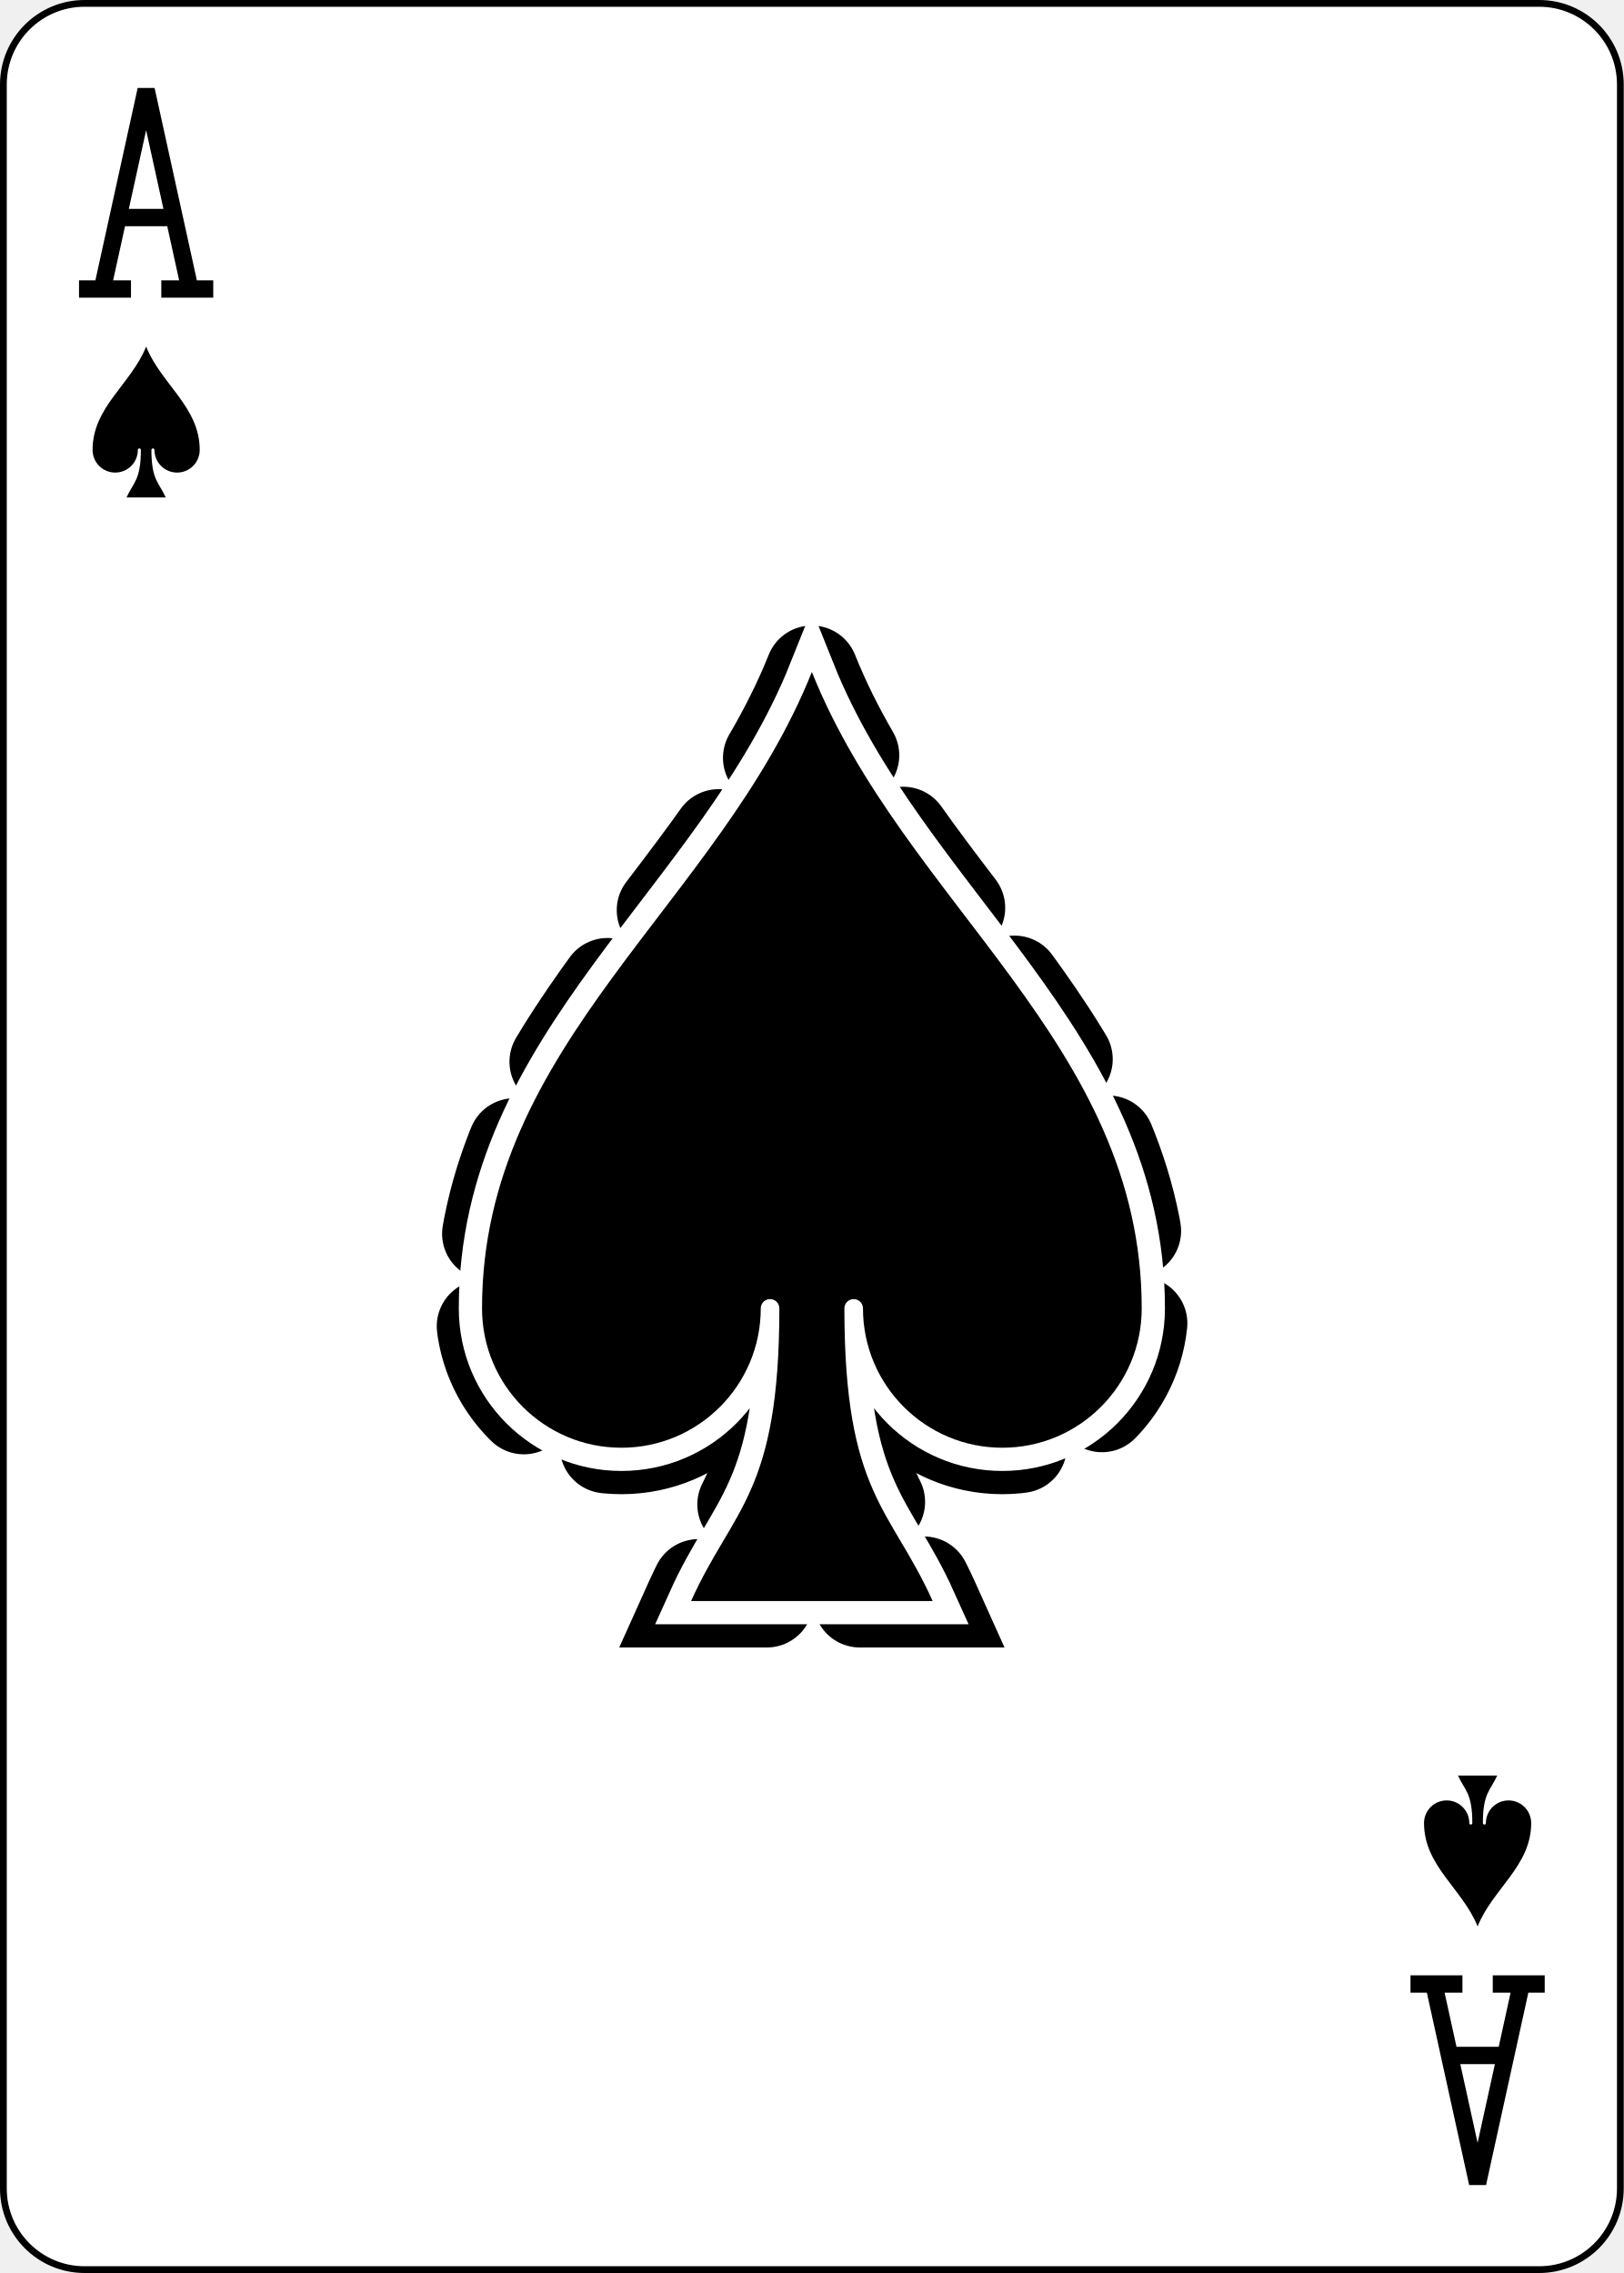
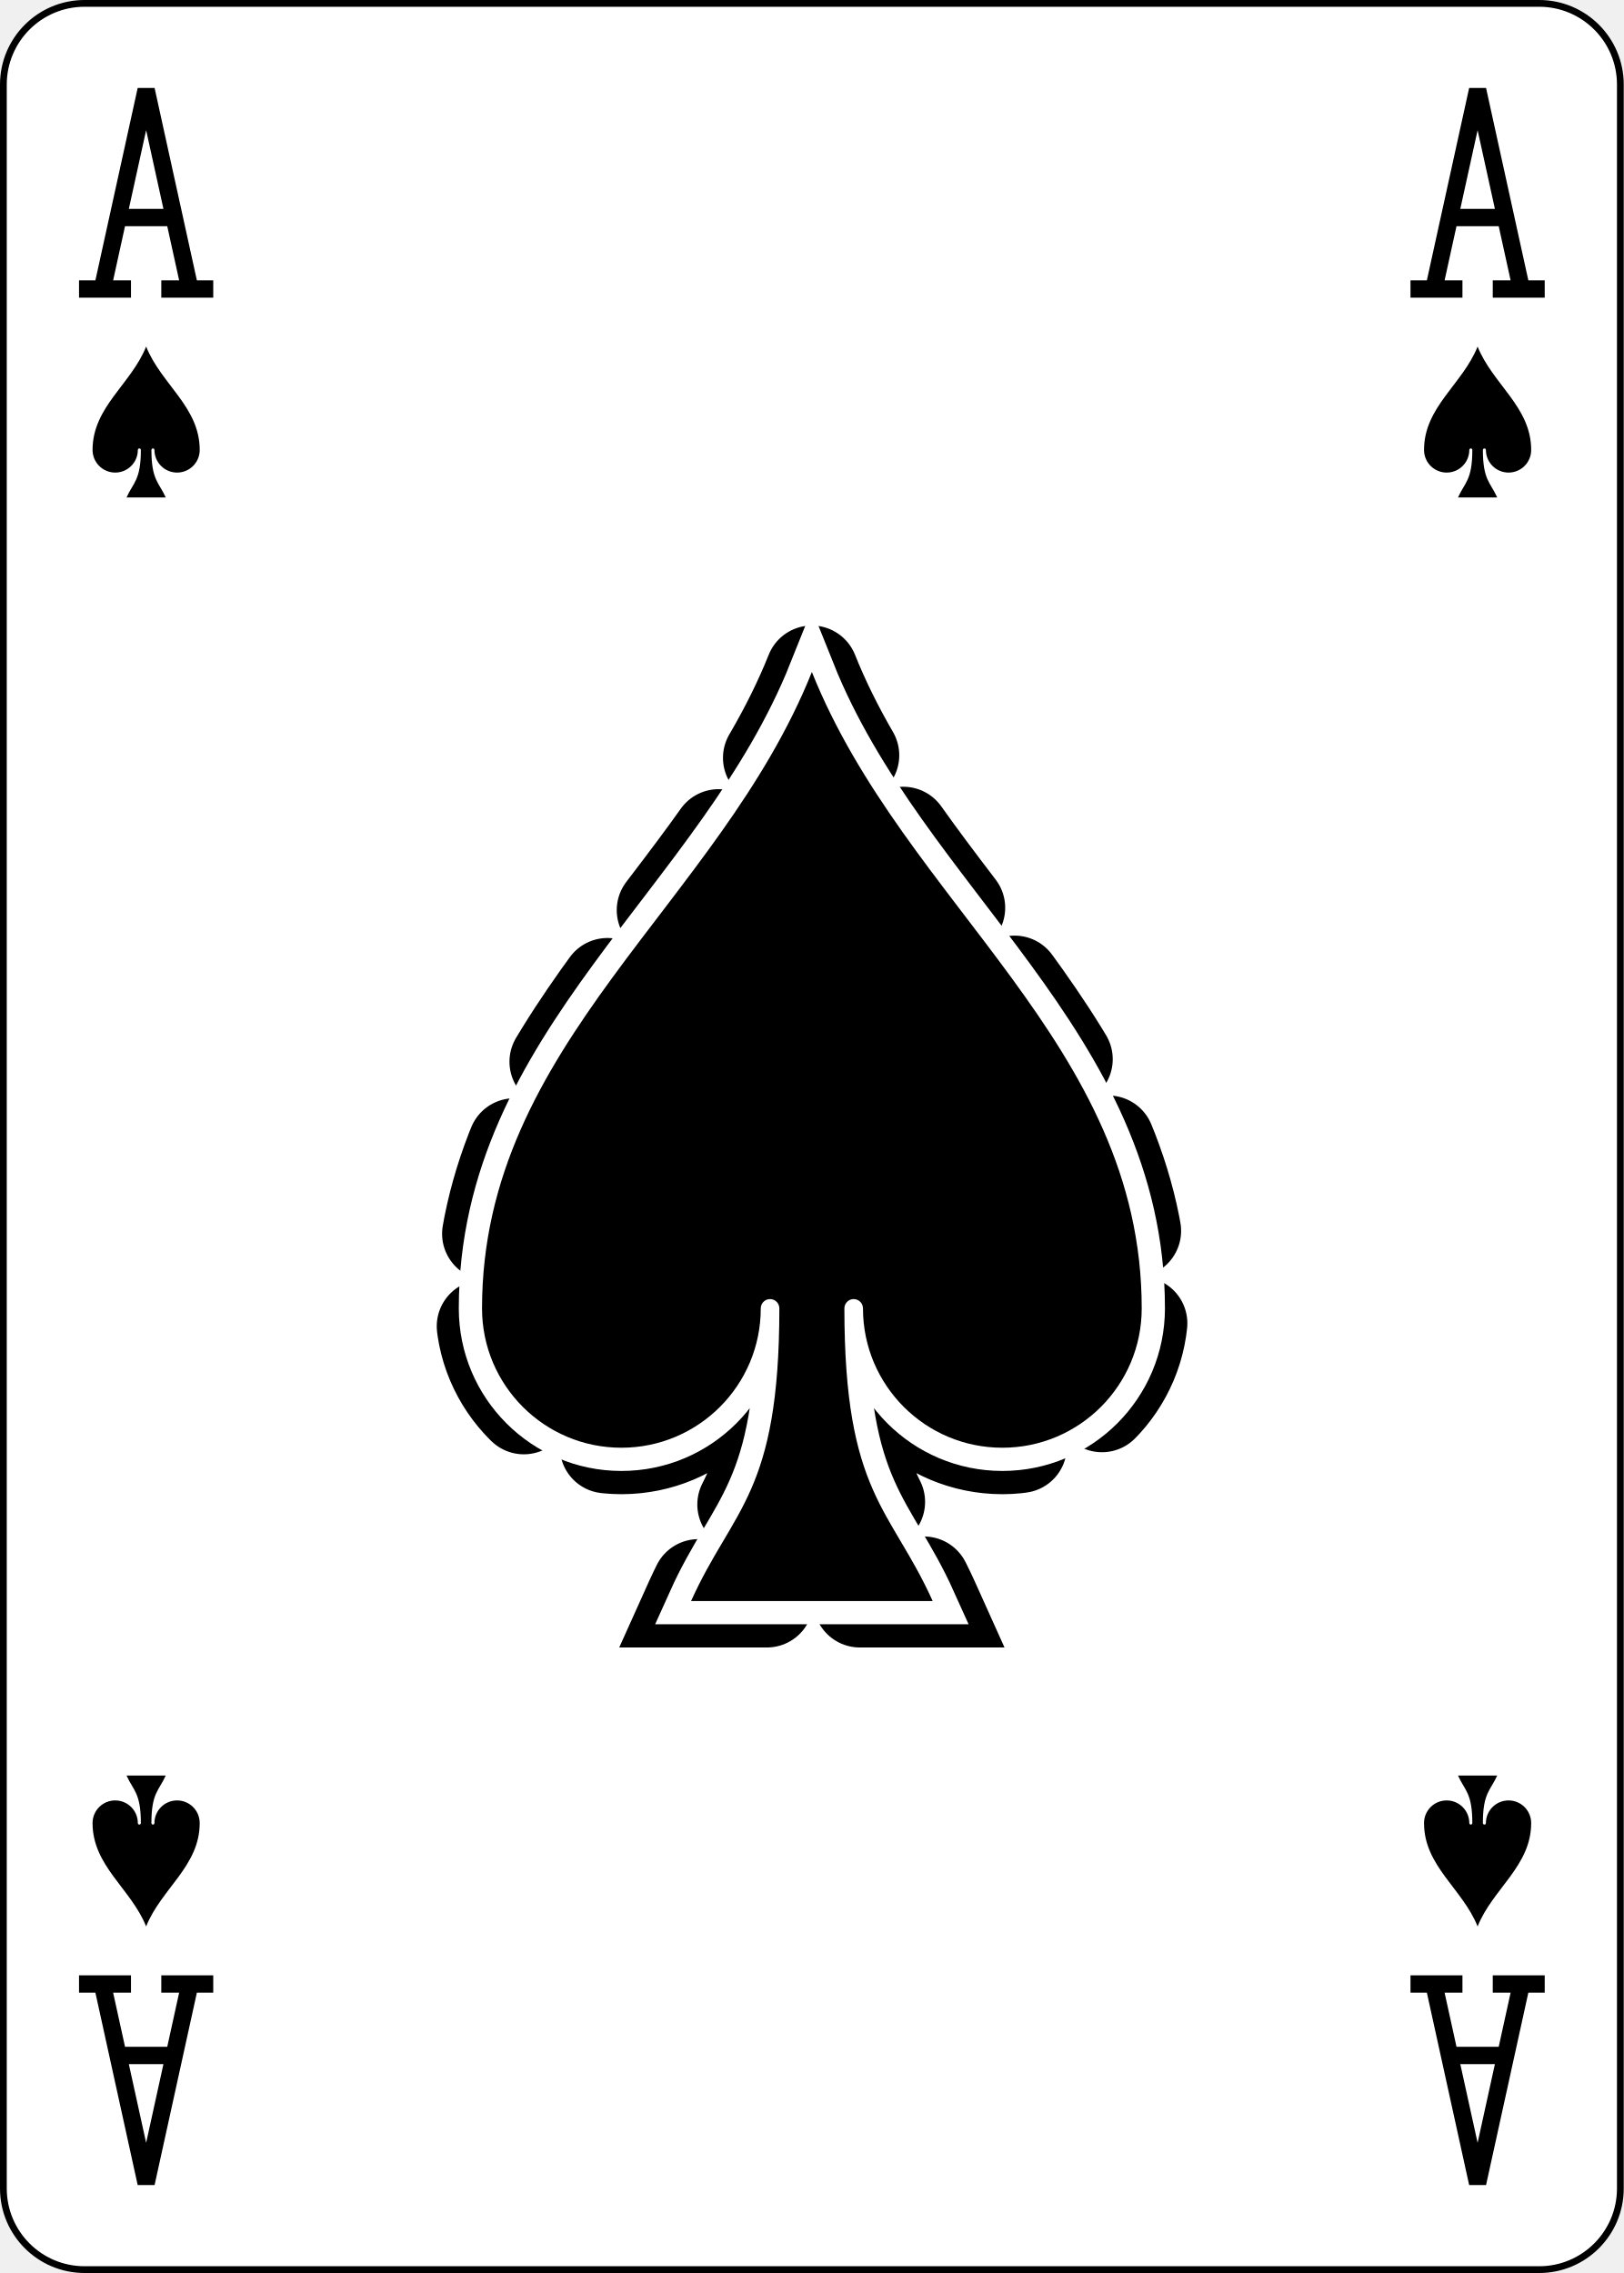
<svg xmlns="http://www.w3.org/2000/svg" xmlns:xlink="http://www.w3.org/1999/xlink" class="card" face="AS" height="3.5in" preserveAspectRatio="none" viewBox="-120 -168 240 336" width="2.5in">
  <defs>
    <symbol id="VSA" viewBox="-500 -500 1000 1000" preserveAspectRatio="xMinYMid">
      <path d="M-270 460L-110 460M-200 450L0 -460L200 450M110 460L270 460M-120 130L120 130" stroke="black" stroke-width="80" stroke-linecap="square" stroke-miterlimit="1.5" fill="none" />
    </symbol>
    <symbol id="SSA" viewBox="-600 -600 1200 1200" preserveAspectRatio="xMinYMid">
      <path d="M0 -500C100 -250 355 -100 355 185A150 150 0 0 1 55 185A10 10 0 0 0 35 185C35 385 85 400 130 500L-130 500C-85 400 -35 385 -35 185A10 10 0 0 0 -55 185A150 150 0 0 1 -355 185C-355 -100 -100 -250 0 -500Z" />
    </symbol>
  </defs>
  <rect width="239" height="335" x="-119.5" y="-167.5" rx="12" ry="12" fill="white" stroke="black" />
  <use xlink:href="#SSA" fill="black" height="164.8" width="164.8" x="-82.4" y="-82.4" stroke="black" stroke-width="100" stroke-dasharray="100,100" stroke-linecap="round" />
  <use xlink:href="#SSA" fill="black" height="164.8" width="164.8" x="-82.4" y="-82.4" stroke="white" stroke-width="50" />
  <use xlink:href="#SSA" fill="black" height="164.8" width="164.8" x="-82.4" y="-82.4" />
  <use xlink:href="#VSA" height="32" width="32" x="-114.4" y="-156" />
+   <use xlink:href="#VSA" height="32" width="32" x="82.4" y="-156" />
  <use xlink:href="#SSA" fill="black" height="26.769" width="26.769" x="-111.784" y="-119" />
+   <use xlink:href="#SSA" fill="black" height="26.769" width="26.769" x="85.016" y="-119" />
  <g transform="rotate(180)">
    <use xlink:href="#VSA" height="32" width="32" x="-114.4" y="-156" />
+     <use xlink:href="#VSA" height="32" width="32" x="82.4" y="-156" />
    <use xlink:href="#SSA" fill="black" height="26.769" width="26.769" x="-111.784" y="-119" />
+     <use xlink:href="#SSA" fill="black" height="26.769" width="26.769" x="85.016" y="-119" />
  </g>
</svg>
